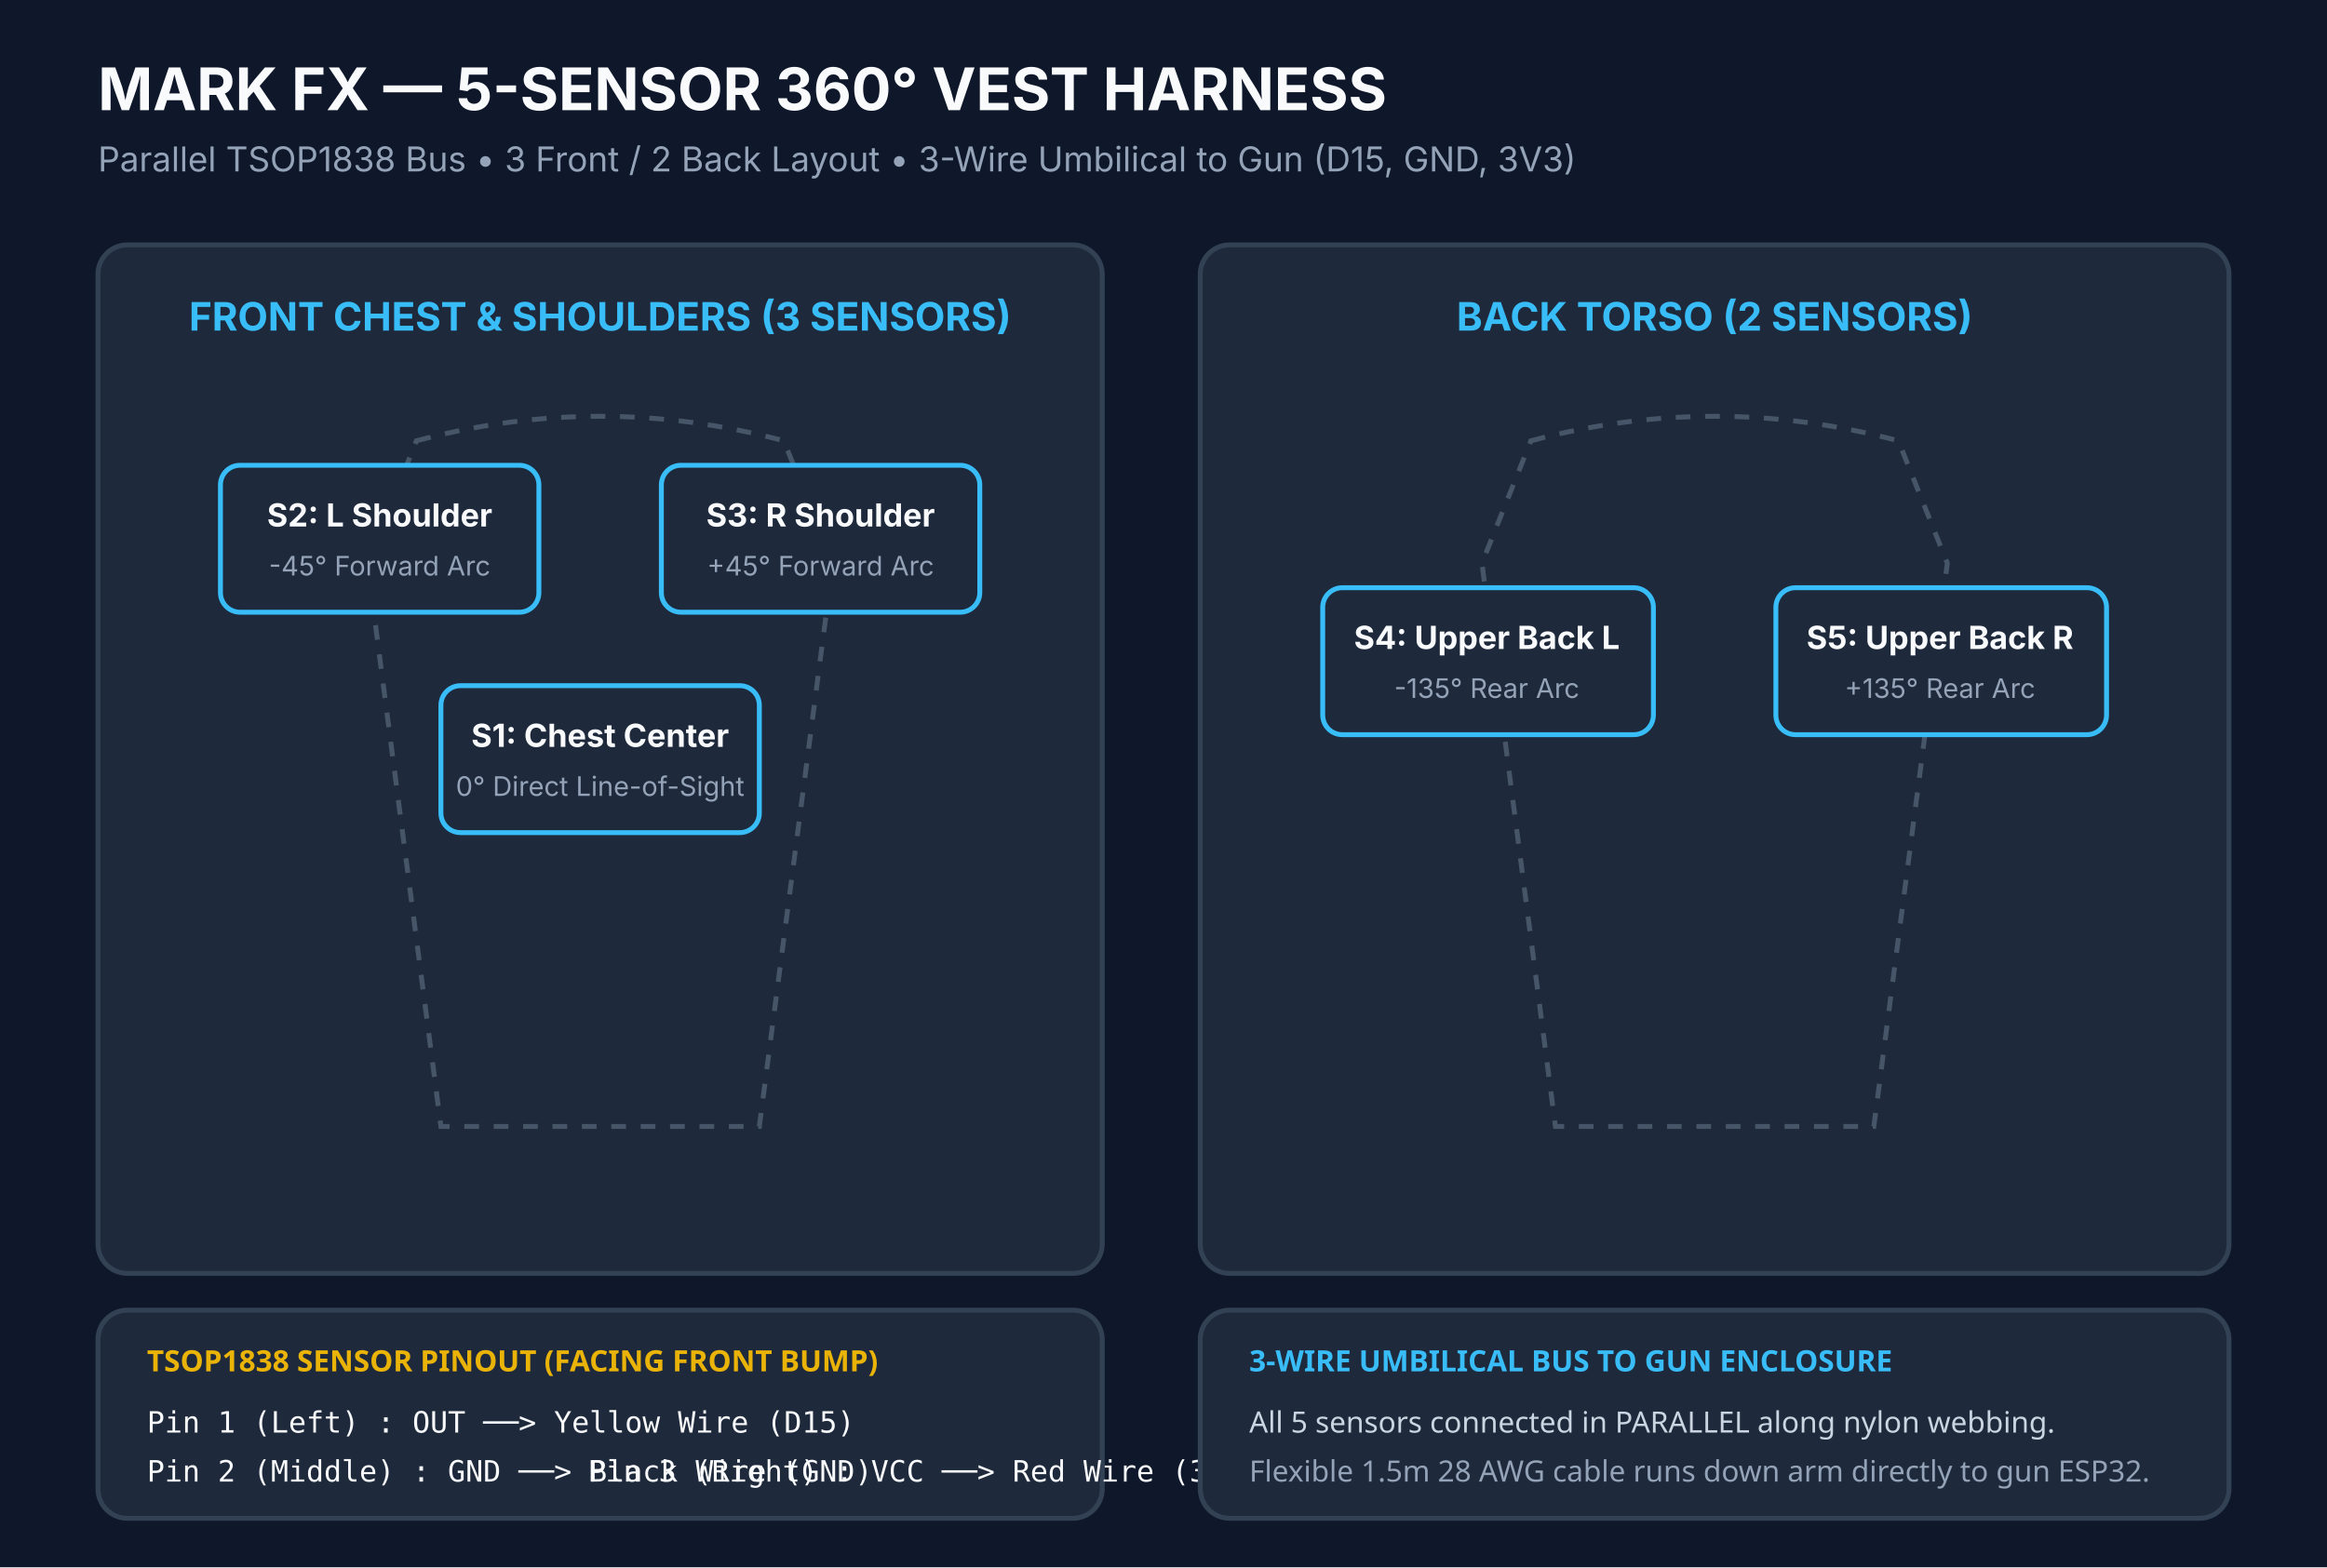
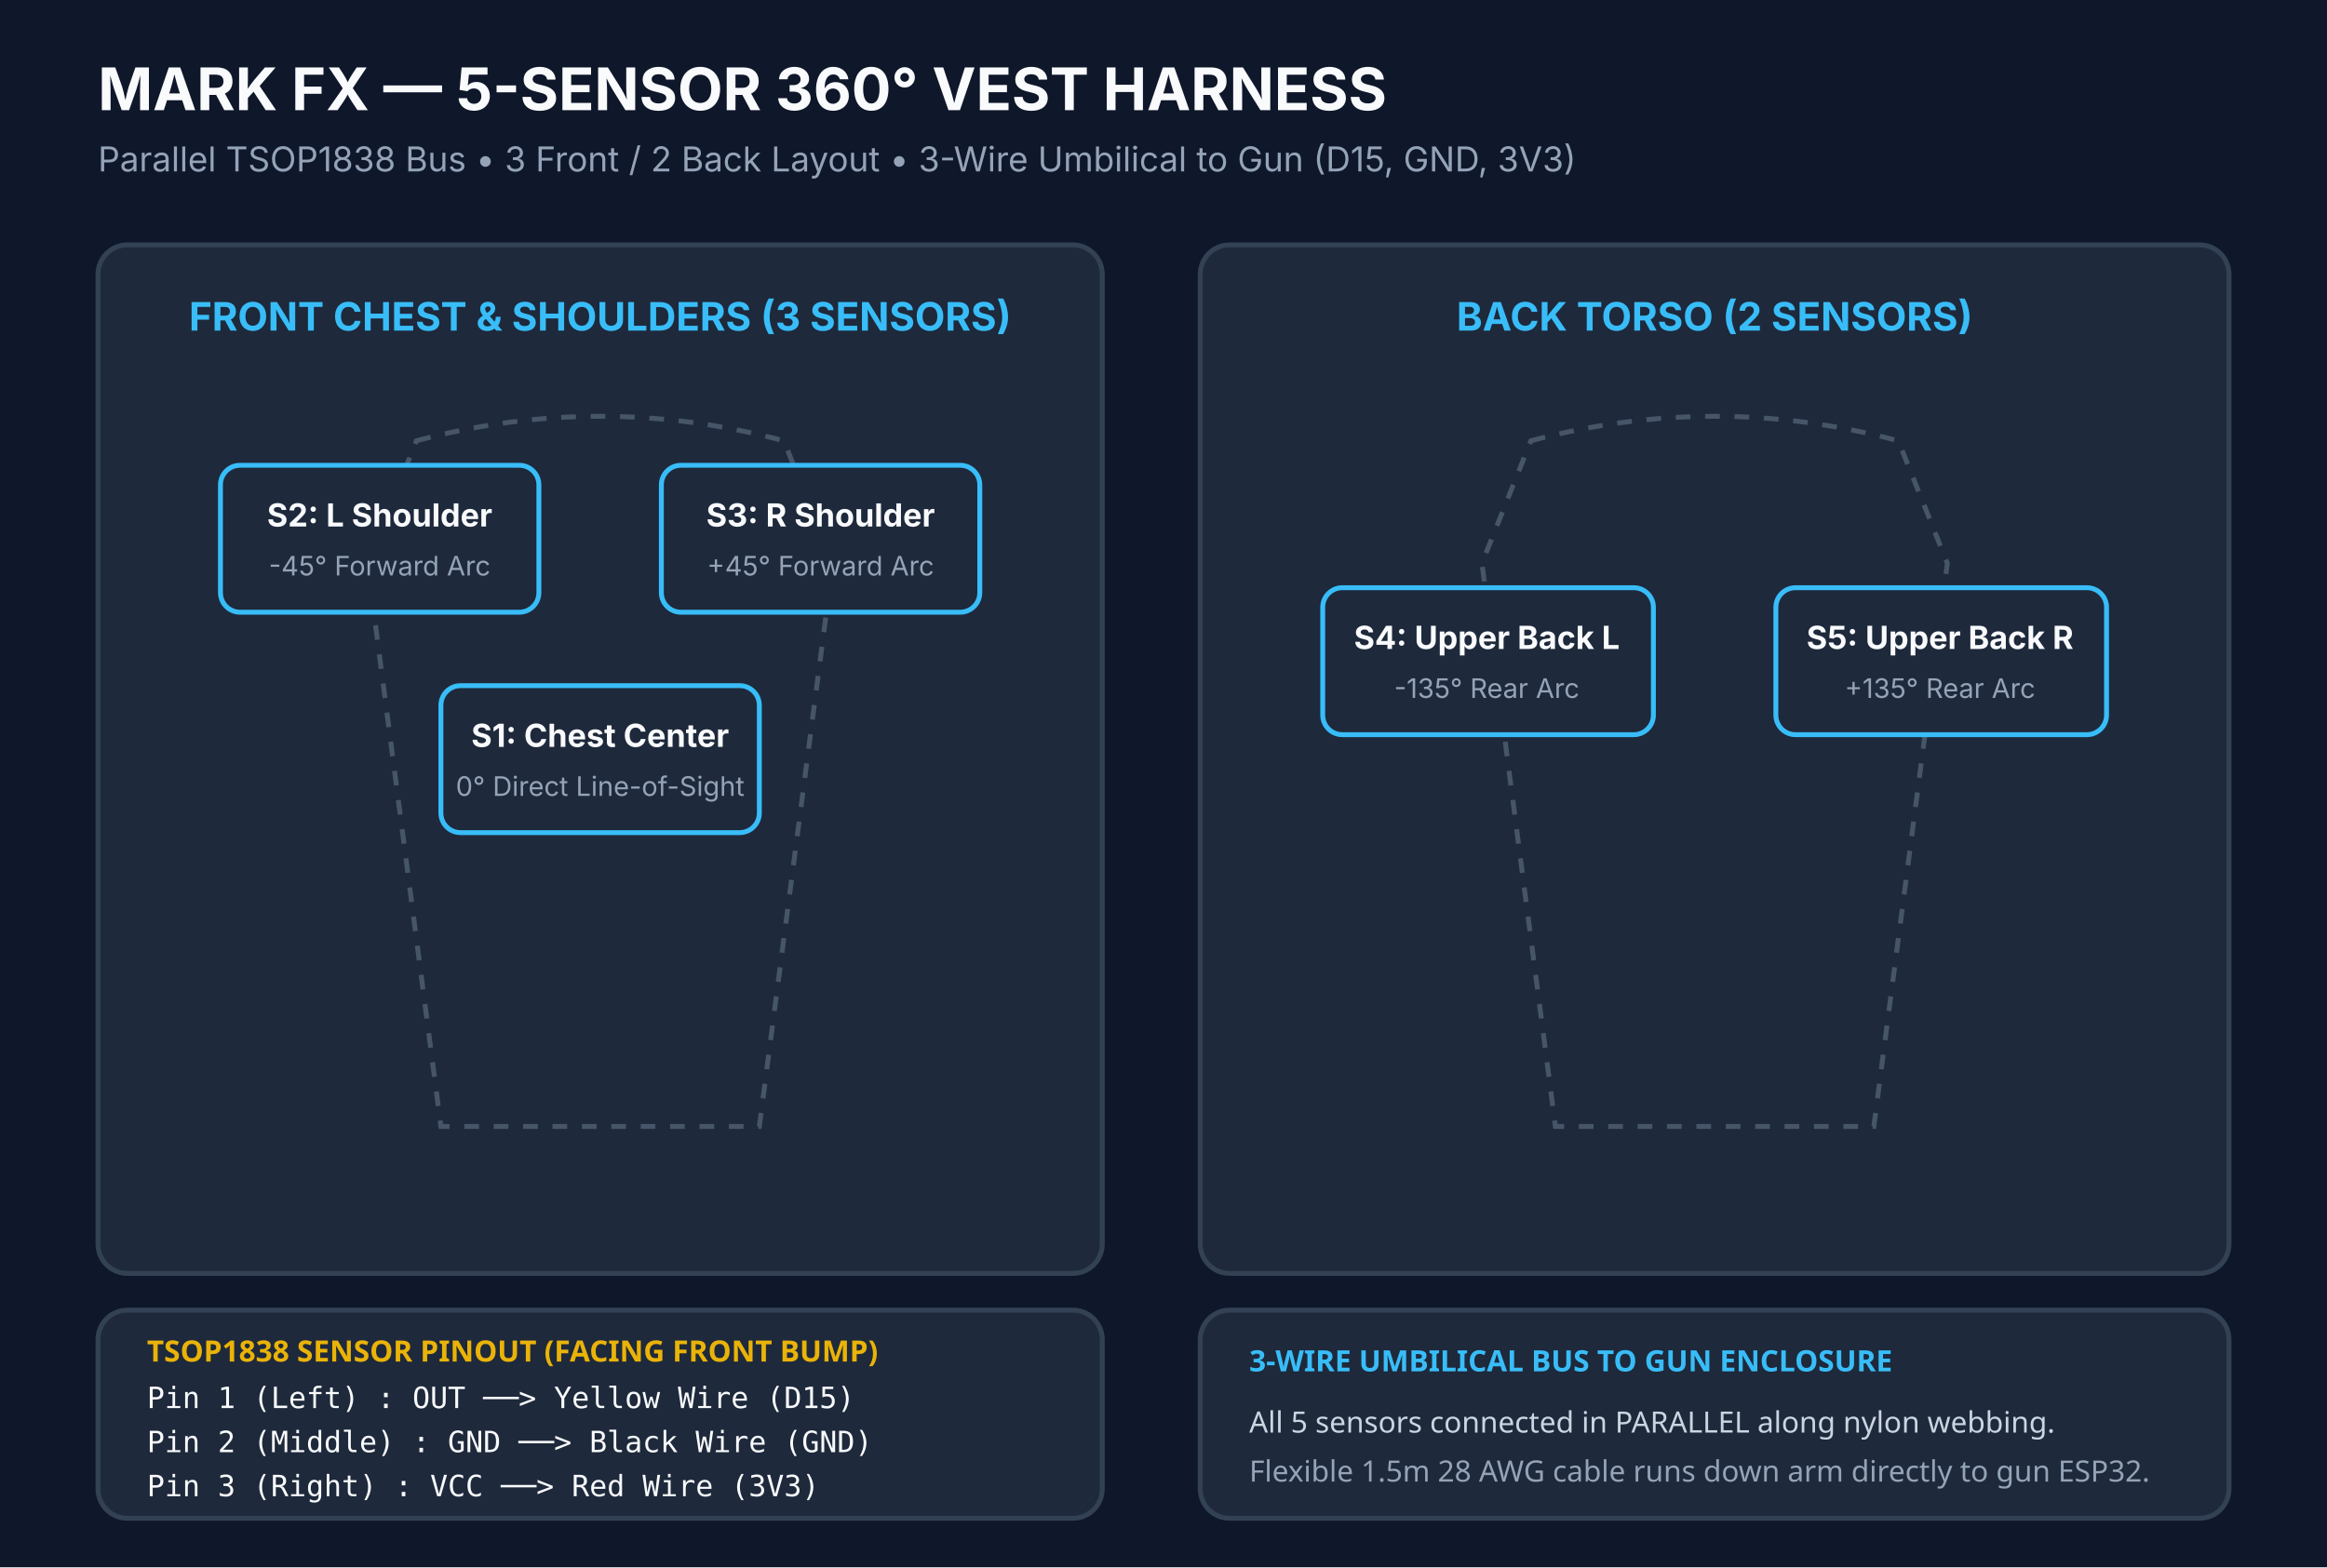
<svg xmlns="http://www.w3.org/2000/svg" viewBox="0 0 950 640" width="100%" height="100%">
  <defs>
    <style>
      .bg { fill: #0f172a; }
      .card { fill: #1e293b; stroke: #334155; stroke-width: 2; rx: 12; }
      .title { font-family: system-ui, -apple-system, sans-serif; font-size: 24px; font-weight: bold; fill: #f8fafc; }
      .subtitle { font-family: system-ui, -apple-system, sans-serif; font-size: 14px; fill: #94a3b8; }
      .section-hdr { font-family: system-ui, -apple-system, sans-serif; font-size: 16px; font-weight: bold; fill: #38bdf8; }
      .sensor-box { fill: #1e293b; stroke: #38bdf8; stroke-width: 2; rx: 8; }
      .sensor-txt { font-family: system-ui, -apple-system, sans-serif; font-size: 13px; font-weight: bold; fill: #f8fafc; text-anchor: middle; }
      .sub-txt { font-family: system-ui, -apple-system, sans-serif; font-size: 11px; fill: #94a3b8; text-anchor: middle; }
      .wire-pwr { stroke: #ef4444; stroke-width: 2.5; stroke-linecap: round; fill: none; }
      .wire-gnd { stroke: #64748b; stroke-width: 2.5; stroke-linecap: round; fill: none; }
      .wire-sig { stroke: #eab308; stroke-width: 2.5; stroke-linecap: round; fill: none; }
      .body-outline { fill: none; stroke: #475569; stroke-width: 2; stroke-dasharray: 6 6; }
    </style>
  </defs>
  <rect width="950" height="640" class="bg" />
  <text x="40" y="45" class="title">MARK FX — 5-SENSOR 360° VEST HARNESS</text>
  <text x="40" y="70" class="subtitle">Parallel TSOP1838 Bus • 3 Front / 2 Back Layout • 3-Wire Umbilical to Gun (D15, GND, 3V3)</text>
  <rect x="40" y="100" width="410" height="420" class="card" />
  <text x="245" y="135" class="section-hdr" text-anchor="middle">FRONT CHEST &amp; SHOULDERS (3 SENSORS)</text>
  <path d="M 170 180 Q 245 160 320 180 L 340 230 L 310 460 L 180 460 L 150 230 Z" class="body-outline" />
  <rect x="90" y="190" width="130" height="60" class="sensor-box" />
  <text x="155" y="215" class="sensor-txt">S2: L Shoulder</text>
  <text x="155" y="235" class="sub-txt">-45° Forward Arc</text>
  <rect x="180" y="280" width="130" height="60" class="sensor-box" stroke="#22c55e" />
  <text x="245" y="305" class="sensor-txt" fill="#4ade80">S1: Chest Center</text>
  <text x="245" y="325" class="sub-txt">0° Direct Line-of-Sight</text>
  <rect x="270" y="190" width="130" height="60" class="sensor-box" />
  <text x="335" y="215" class="sensor-txt">S3: R Shoulder</text>
  <text x="335" y="235" class="sub-txt">+45° Forward Arc</text>
  <rect x="490" y="100" width="420" height="420" class="card" />
  <text x="700" y="135" class="section-hdr" text-anchor="middle">BACK TORSO (2 SENSORS)</text>
  <path d="M 625 180 Q 700 160 775 180 L 795 230 L 765 460 L 635 460 L 605 230 Z" class="body-outline" />
  <rect x="540" y="240" width="135" height="60" class="sensor-box" />
  <text x="607" y="265" class="sensor-txt">S4: Upper Back L</text>
  <text x="607" y="285" class="sub-txt">-135° Rear Arc</text>
  <rect x="725" y="240" width="135" height="60" class="sensor-box" />
  <text x="792" y="265" class="sensor-txt">S5: Upper Back R</text>
  <text x="792" y="285" class="sub-txt">+135° Rear Arc</text>
  <rect x="40" y="535" width="410" height="85" class="card" stroke="#eab308" />
-   <text x="60" y="560" font-family="sans-serif" font-size="12px" font-weight="bold" fill="#eab308">TSOP1838 SENSOR PINOUT (FACING FRONT BUMP)</text>
-   <text x="60" y="585" font-family="monospace" font-size="12px" fill="#f8fafc">Pin 1 (Left)   : OUT    ──&gt; Yellow Wire (D15)</text>
-   <text x="60" y="605" font-family="monospace" font-size="12px" fill="#f8fafc">Pin 2 (Middle) : GND    ──&gt; Black Wire  (GND)</text>
-   <text x="240" y="605" font-family="monospace" font-size="12px" fill="#f8fafc">Pin 3 (Right)  : VCC    ──&gt; Red Wire    (3V3)</text>
+   <text x="60" y="556" font-family="sans-serif" font-size="12px" font-weight="bold" fill="#eab308">TSOP1838 SENSOR PINOUT (FACING FRONT BUMP)</text>
+   <text x="60" y="575" font-family="monospace" font-size="12px" fill="#f8fafc">Pin 1 (Left)   : OUT    ──&gt; Yellow Wire (D15)</text>
+   <text x="60" y="593" font-family="monospace" font-size="12px" fill="#f8fafc">Pin 2 (Middle) : GND    ──&gt; Black Wire  (GND)</text>
+   <text x="60" y="611" font-family="monospace" font-size="12px" fill="#f8fafc">Pin 3 (Right)  : VCC    ──&gt; Red Wire    (3V3)</text>
  <rect x="490" y="535" width="420" height="85" class="card" stroke="#38bdf8" />
  <text x="510" y="560" font-family="sans-serif" font-size="12px" font-weight="bold" fill="#38bdf8">3-WIRE UMBILICAL BUS TO GUN ENCLOSURE</text>
  <text x="510" y="585" font-family="sans-serif" font-size="12px" fill="#cbd5e1">All 5 sensors connected in PARALLEL along nylon webbing.</text>
  <text x="510" y="605" font-family="sans-serif" font-size="12px" fill="#94a3b8">Flexible 1.5m 28 AWG cable runs down arm directly to gun ESP32.</text>
</svg>
